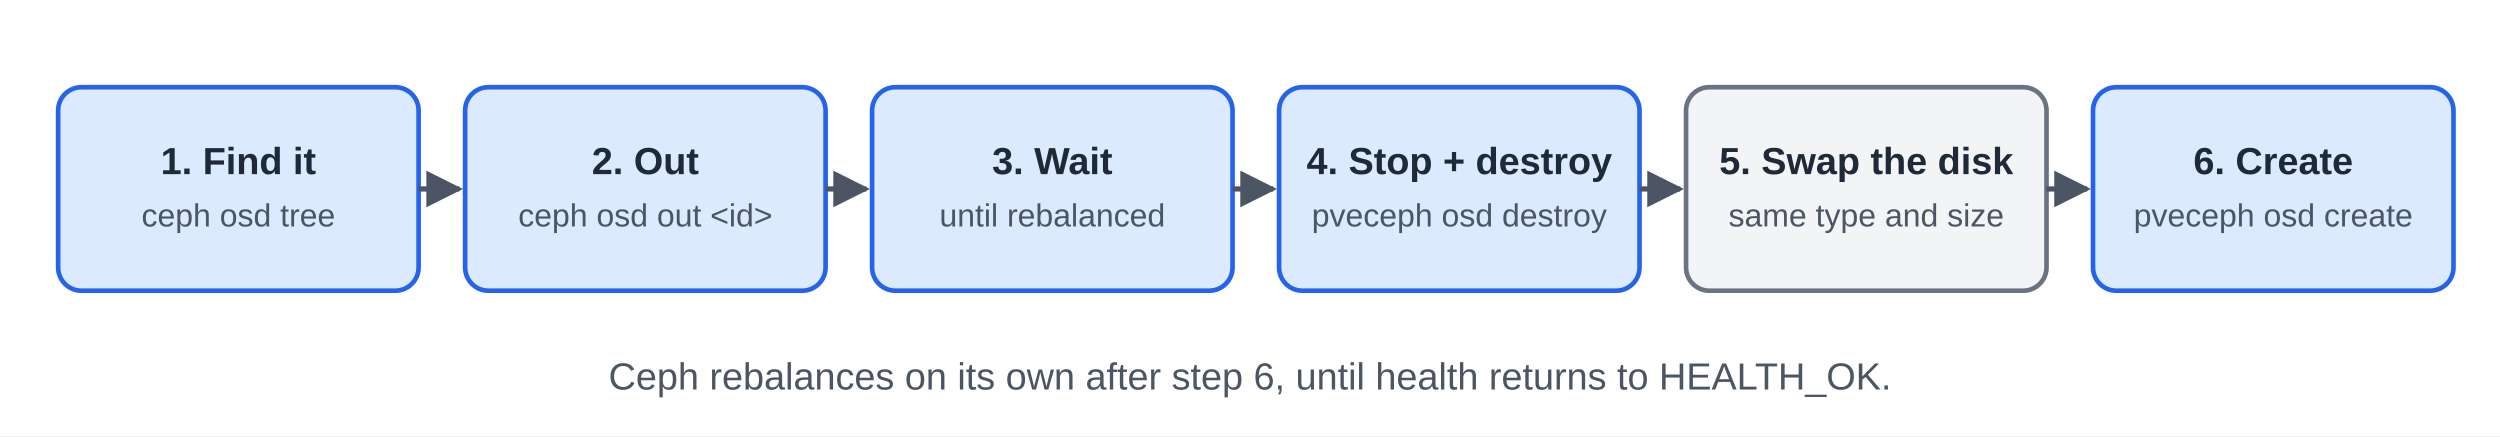
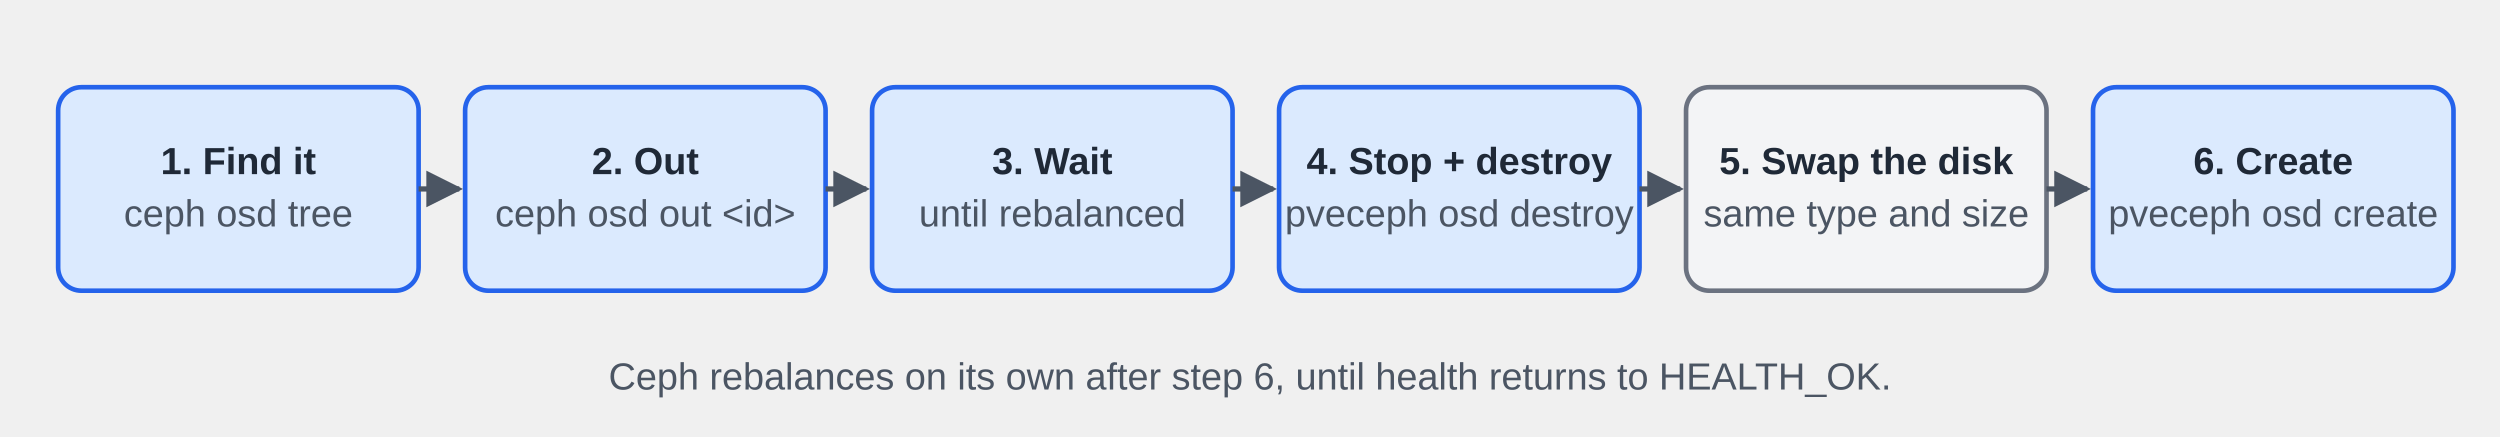
<svg xmlns="http://www.w3.org/2000/svg" width="860" height="150" viewBox="0 0 860 150">
+   <style>@media (prefers-color-scheme: dark){[fill="#F3F4F6"]{fill:#262a33}[fill="#DBEAFE"]{fill:#172554}[fill="#EDE9FE"]{fill:#2e1065}[fill="#FFEDD5"]{fill:#431407}[fill="#DCFCE7"]{fill:#052e16}[fill="#E0F2FE"]{fill:#082f49}[fill="#FEF3C7"]{fill:#422006}[fill="#FEE2E2"]{fill:#450a0a}[fill="#FAFAFA"]{fill:#1b1d24}[fill="#F9FAFB"]{fill:#23262f}[stroke="#6B7280"]{stroke:#9ca3af}[stroke="#2563EB"]{stroke:#60a5fa}[stroke="#7C3AED"]{stroke:#a78bfa}[stroke="#EA580C"]{stroke:#fb923c}[stroke="#16A34A"]{stroke:#4ade80}[stroke="#0284C7"]{stroke:#38bdf8}[stroke="#D97706"]{stroke:#fbbf24}[stroke="#DC2626"]{stroke:#f87171}[stroke="#9CA3AF"]{stroke:#6b7280}[stroke="#E5E7EB"]{stroke:#374151}[stroke="#D1D5DB"]{stroke:#4b5563}:not(circle)[fill="#6B7280"]{fill:#9ca3af}:not(circle)[fill="#2563EB"]{fill:#60a5fa}:not(circle)[fill="#7C3AED"]{fill:#a78bfa}:not(circle)[fill="#EA580C"]{fill:#fb923c}:not(circle)[fill="#16A34A"]{fill:#4ade80}:not(circle)[fill="#0284C7"]{fill:#38bdf8}:not(circle)[fill="#D97706"]{fill:#fbbf24}:not(circle)[fill="#DC2626"]{fill:#f87171}text[fill="#1F2937"]{fill:#e5e7eb}[fill="#4B5563"]{fill:#9ca3af}rect[fill="#FFFFFF"]{fill:#23262f}text[stroke="#FFFFFF"]{stroke:#17181c}}</style>
  <defs>
    <marker id="ah" viewBox="0 0 10 10" refX="9" refY="5" markerWidth="7" markerHeight="7" orient="auto">
      <path d="M0,0 L10,5 L0,10 z" fill="#4B5563" />
    </marker>
    <marker id="ahs" viewBox="0 0 10 10" refX="9" refY="5" markerWidth="7" markerHeight="7" orient="auto">
      <path d="M0,0 L10,5 L0,10 z" fill="#4B5563" />
    </marker>
  </defs>
-   <rect width="100%" height="100%" fill="#FFFFFF" />
  <rect x="20" y="30" width="124" height="70" rx="8" fill="#DBEAFE" stroke="#2563EB" stroke-width="1.6" />
-   <text x="82" y="59.9" font-family="Liberation Sans" font-size="13" font-weight="700" text-anchor="middle" fill="#1F2937">1. Find it</text>
-   <text x="82" y="77.9" font-family="Liberation Sans" font-size="11" font-weight="400" text-anchor="middle" fill="#4B5563">ceph osd tree</text>
+   <text x="82" y="59.9" font-family="Liberation Sans, Arial, Helvetica, sans-serif" font-size="13" font-weight="700" text-anchor="middle" fill="#1F2937">1. Find it</text>
+   <text x="82" y="77.9" font-family="Liberation Sans, Arial, Helvetica, sans-serif" font-size="13" font-weight="400" text-anchor="middle" fill="#4B5563">ceph osd tree</text>
  <line x1="144" y1="65" x2="158" y2="65" stroke="#4B5563" stroke-width="1.8" marker-end="url(#ah)" />
  <rect x="160" y="30" width="124" height="70" rx="8" fill="#DBEAFE" stroke="#2563EB" stroke-width="1.6" />
-   <text x="222" y="59.9" font-family="Liberation Sans" font-size="13" font-weight="700" text-anchor="middle" fill="#1F2937">2. Out</text>
-   <text x="222" y="77.9" font-family="Liberation Sans" font-size="11" font-weight="400" text-anchor="middle" fill="#4B5563">ceph osd out &lt;id&gt;</text>
+   <text x="222" y="59.9" font-family="Liberation Sans, Arial, Helvetica, sans-serif" font-size="13" font-weight="700" text-anchor="middle" fill="#1F2937">2. Out</text>
+   <text x="222" y="77.9" font-family="Liberation Sans, Arial, Helvetica, sans-serif" font-size="13" font-weight="400" text-anchor="middle" fill="#4B5563">ceph osd out &lt;id&gt;</text>
  <line x1="284" y1="65" x2="298" y2="65" stroke="#4B5563" stroke-width="1.8" marker-end="url(#ah)" />
  <rect x="300" y="30" width="124" height="70" rx="8" fill="#DBEAFE" stroke="#2563EB" stroke-width="1.6" />
-   <text x="362" y="59.9" font-family="Liberation Sans" font-size="13" font-weight="700" text-anchor="middle" fill="#1F2937">3. Wait</text>
-   <text x="362" y="77.9" font-family="Liberation Sans" font-size="11" font-weight="400" text-anchor="middle" fill="#4B5563">until rebalanced</text>
+   <text x="362" y="59.9" font-family="Liberation Sans, Arial, Helvetica, sans-serif" font-size="13" font-weight="700" text-anchor="middle" fill="#1F2937">3. Wait</text>
+   <text x="362" y="77.9" font-family="Liberation Sans, Arial, Helvetica, sans-serif" font-size="13" font-weight="400" text-anchor="middle" fill="#4B5563">until rebalanced</text>
  <line x1="424" y1="65" x2="438" y2="65" stroke="#4B5563" stroke-width="1.8" marker-end="url(#ah)" />
  <rect x="440" y="30" width="124" height="70" rx="8" fill="#DBEAFE" stroke="#2563EB" stroke-width="1.6" />
-   <text x="502" y="59.9" font-family="Liberation Sans" font-size="13" font-weight="700" text-anchor="middle" fill="#1F2937">4. Stop + destroy</text>
-   <text x="502" y="77.9" font-family="Liberation Sans" font-size="11" font-weight="400" text-anchor="middle" fill="#4B5563">pveceph osd destroy</text>
+   <text x="502" y="59.9" font-family="Liberation Sans, Arial, Helvetica, sans-serif" font-size="13" font-weight="700" text-anchor="middle" fill="#1F2937">4. Stop + destroy</text>
+   <text x="502" y="77.9" font-family="Liberation Sans, Arial, Helvetica, sans-serif" font-size="13" font-weight="400" text-anchor="middle" fill="#4B5563">pveceph osd destroy</text>
  <line x1="564" y1="65" x2="578" y2="65" stroke="#4B5563" stroke-width="1.8" marker-end="url(#ah)" />
  <rect x="580" y="30" width="124" height="70" rx="8" fill="#F3F4F6" stroke="#6B7280" stroke-width="1.6" />
-   <text x="642" y="59.9" font-family="Liberation Sans" font-size="13" font-weight="700" text-anchor="middle" fill="#1F2937">5. Swap the disk</text>
-   <text x="642" y="77.9" font-family="Liberation Sans" font-size="11" font-weight="400" text-anchor="middle" fill="#4B5563">same type and size</text>
+   <text x="642" y="59.9" font-family="Liberation Sans, Arial, Helvetica, sans-serif" font-size="13" font-weight="700" text-anchor="middle" fill="#1F2937">5. Swap the disk</text>
+   <text x="642" y="77.9" font-family="Liberation Sans, Arial, Helvetica, sans-serif" font-size="13" font-weight="400" text-anchor="middle" fill="#4B5563">same type and size</text>
  <line x1="704" y1="65" x2="718" y2="65" stroke="#4B5563" stroke-width="1.8" marker-end="url(#ah)" />
  <rect x="720" y="30" width="124" height="70" rx="8" fill="#DBEAFE" stroke="#2563EB" stroke-width="1.6" />
-   <text x="782" y="59.9" font-family="Liberation Sans" font-size="13" font-weight="700" text-anchor="middle" fill="#1F2937">6. Create</text>
-   <text x="782" y="77.9" font-family="Liberation Sans" font-size="11" font-weight="400" text-anchor="middle" fill="#4B5563">pveceph osd create</text>
-   <text x="430" y="134" font-family="Liberation Sans" font-size="13" font-weight="400" text-anchor="middle" fill="#4B5563">Ceph rebalances on its own after step 6, until health returns to HEALTH_OK.</text>
+   <text x="782" y="59.9" font-family="Liberation Sans, Arial, Helvetica, sans-serif" font-size="13" font-weight="700" text-anchor="middle" fill="#1F2937">6. Create</text>
+   <text x="782" y="77.9" font-family="Liberation Sans, Arial, Helvetica, sans-serif" font-size="13" font-weight="400" text-anchor="middle" fill="#4B5563">pveceph osd create</text>
+   <text x="430" y="134" font-family="Liberation Sans, Arial, Helvetica, sans-serif" font-size="13" font-weight="400" text-anchor="middle" fill="#4B5563">Ceph rebalances on its own after step 6, until health returns to HEALTH_OK.</text>
</svg>
